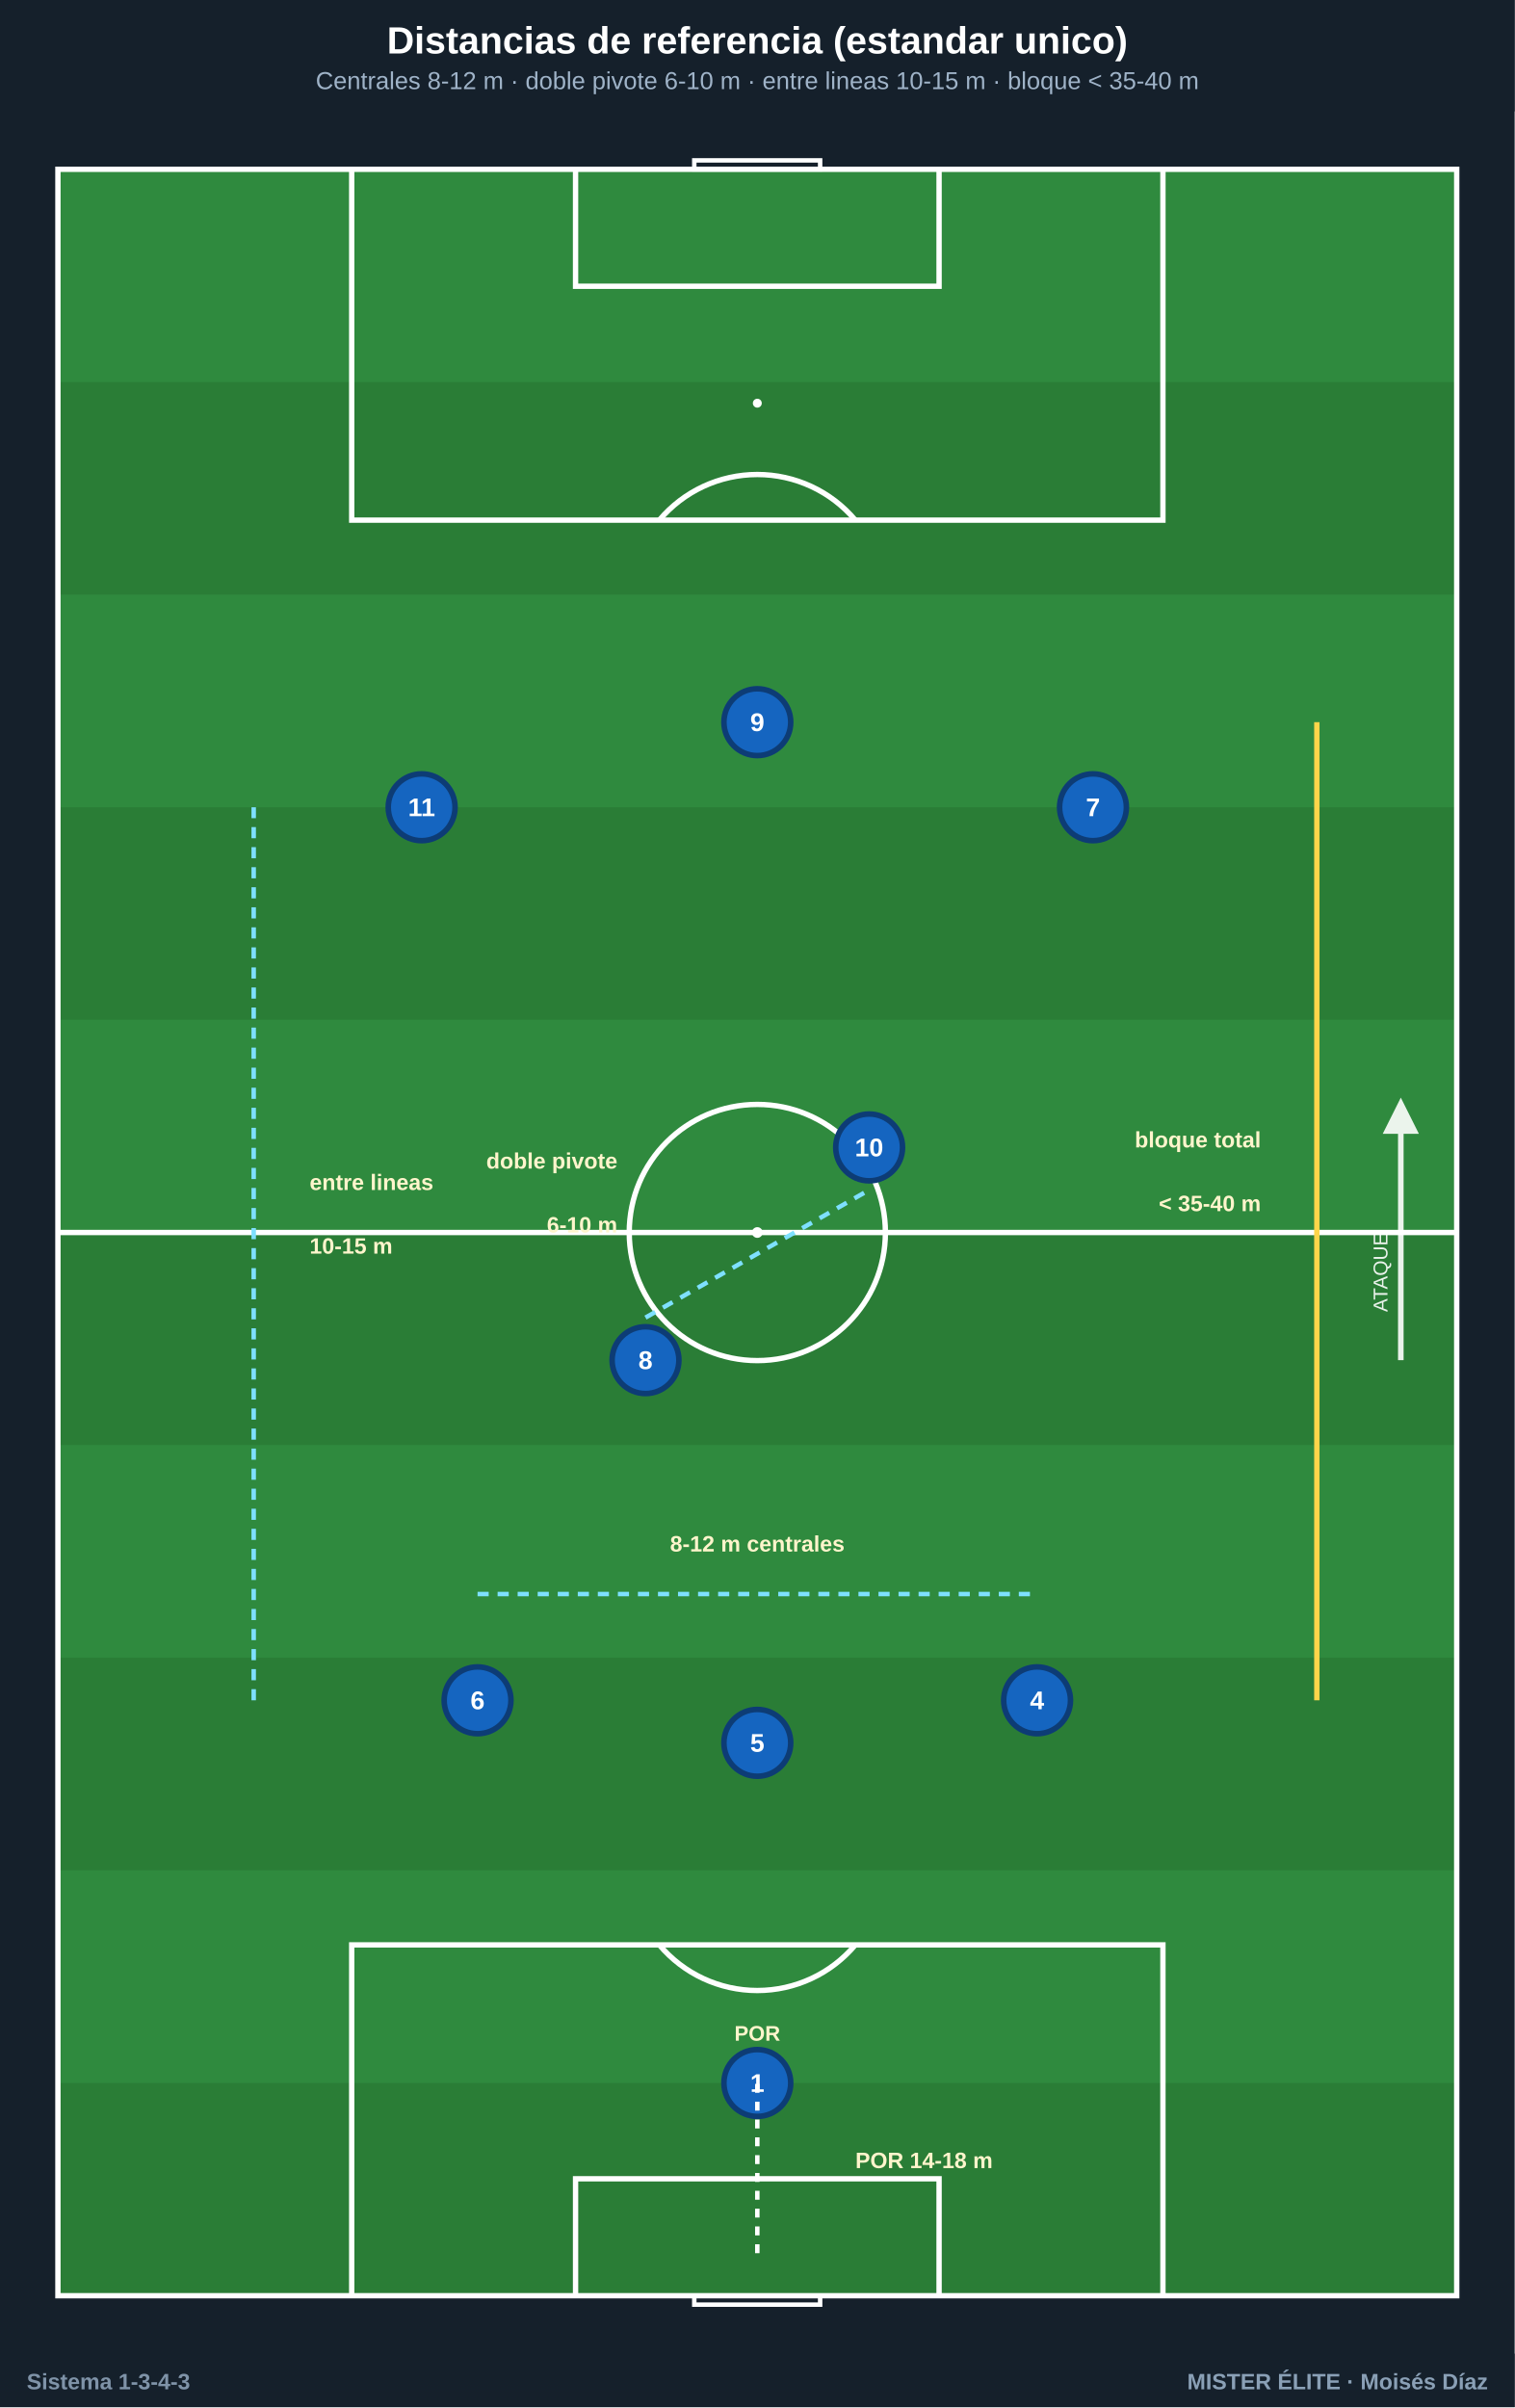
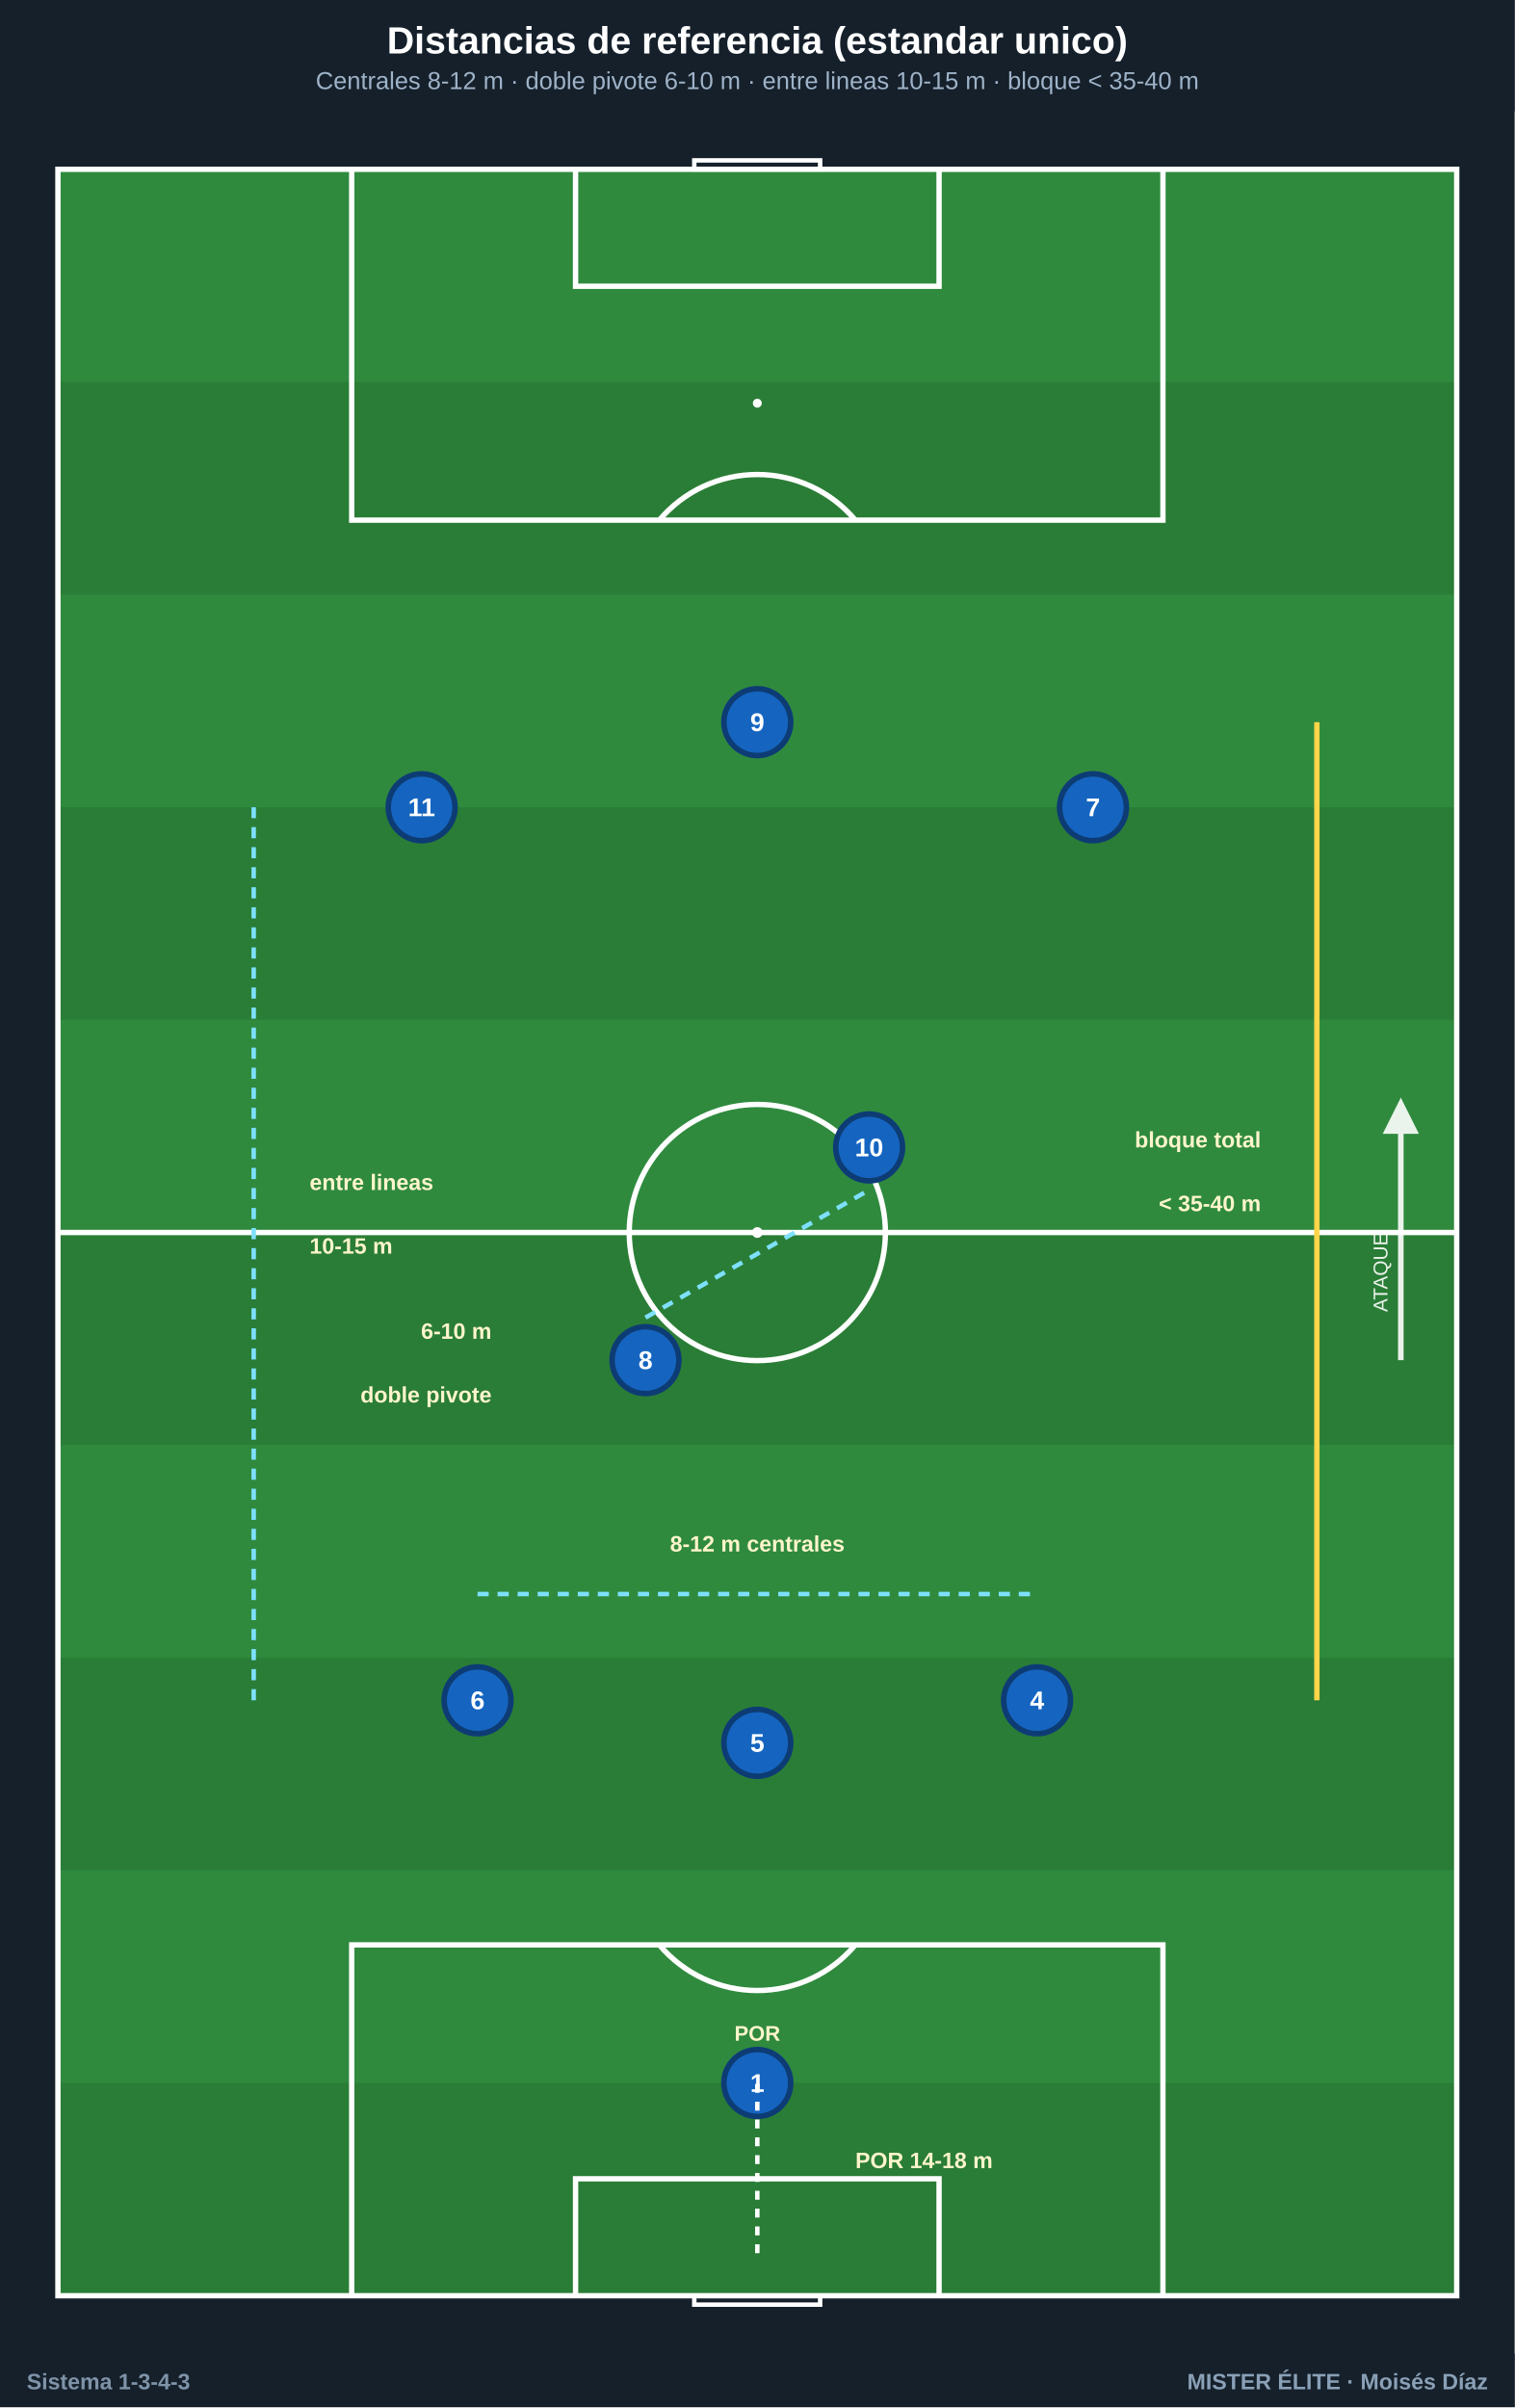
<svg xmlns="http://www.w3.org/2000/svg" viewBox="0 0 680 1081" width="680" height="1081" font-family="Segoe UI,Arial,sans-serif">
  <defs>
    <linearGradient id="sky" x1="0" y1="0" x2="0" y2="1">
      <stop offset="0" stop-color="#2f8a3e" />
      <stop offset="1" stop-color="#2b8139" />
    </linearGradient>
    <marker id="ah_pass" viewBox="0 0 10 10" refX="8" refY="5" markerWidth="6.5" markerHeight="6.5" orient="auto-start-reverse">
      <path d="M0,0 L10,5 L0,10 z" fill="#ffd54a" />
    </marker>
    <marker id="ah_run" viewBox="0 0 10 10" refX="8" refY="5" markerWidth="6.5" markerHeight="6.5" orient="auto-start-reverse">
      <path d="M0,0 L10,5 L0,10 z" fill="#ffffff" />
    </marker>
    <marker id="ah_drive" viewBox="0 0 10 10" refX="8" refY="5" markerWidth="6.5" markerHeight="6.5" orient="auto-start-reverse">
      <path d="M0,0 L10,5 L0,10 z" fill="#7ee0ff" />
    </marker>
    <marker id="ah_white" viewBox="0 0 10 10" refX="8" refY="5" markerWidth="6.5" markerHeight="6.5" orient="auto-start-reverse">
      <path d="M0,0 L10,5 L0,10 z" fill="#ffffff" />
    </marker>
  </defs>
  <rect x="0.0" y="0.0" width="680.0" height="1080.6" fill="#15202b" />
  <rect x="26.0" y="76.0" width="628.0" height="96.0" fill="#2f8a3e" />
  <rect x="26.0" y="171.5" width="628.0" height="96.0" fill="#2a7d36" />
  <rect x="26.0" y="266.9" width="628.0" height="96.0" fill="#2f8a3e" />
  <rect x="26.0" y="362.4" width="628.0" height="96.0" fill="#2a7d36" />
  <rect x="26.0" y="457.8" width="628.0" height="96.0" fill="#2f8a3e" />
  <rect x="26.0" y="553.3" width="628.0" height="96.0" fill="#2a7d36" />
  <rect x="26.0" y="648.7" width="628.0" height="96.0" fill="#2f8a3e" />
  <rect x="26.0" y="744.2" width="628.0" height="96.0" fill="#2a7d36" />
  <rect x="26.0" y="839.6" width="628.0" height="96.0" fill="#2f8a3e" />
  <rect x="26.0" y="935.1" width="628.0" height="96.0" fill="#2a7d36" />
  <rect x="26.0" y="76.0" width="628.0" height="954.6" fill="none" stroke="#ffffff" stroke-width="2.4" />
  <line x1="26.0" y1="553.3" x2="654.0" y2="553.3" stroke="#ffffff" stroke-width="2.4" opacity="1" />
  <circle cx="340.0" cy="553.3" r="57.5" fill="none" stroke="#ffffff" stroke-width="2.4" />
  <circle cx="340.0" cy="553.3" r="2.4" fill="#ffffff" />
  <path d="M157.9,76.0 L157.9,233.5 L522.1,233.5 L522.1,76.0" fill="none" stroke="#ffffff" stroke-width="2.4" />
  <path d="M258.4,76.0 L258.4,128.5 L421.6,128.5 L421.6,76.0" fill="none" stroke="#ffffff" stroke-width="2.4" />
  <circle cx="340.0" cy="181.0" r="2.0" fill="#ffffff" />
  <rect x="311.7" y="72.0" width="56.5" height="4" fill="none" stroke="#ffffff" stroke-width="2" />
  <path d="M296.0,233.5 A57.5,57.5 0 0 1 384.0,233.5" fill="none" stroke="#ffffff" stroke-width="2.4" />
  <path d="M157.9,1030.6 L157.9,873.1 L522.1,873.1 L522.1,1030.6" fill="none" stroke="#ffffff" stroke-width="2.4" />
  <path d="M258.4,1030.6 L258.4,978.1 L421.6,978.1 L421.6,1030.6" fill="none" stroke="#ffffff" stroke-width="2.4" />
  <circle cx="340.0" cy="925.6" r="2.0" fill="#ffffff" />
  <rect x="311.7" y="1030.6" width="56.5" height="4" fill="none" stroke="#ffffff" stroke-width="2" />
  <path d="M296.0,873.1 A57.5,57.5 0 0 0 384.0,873.1" fill="none" stroke="#ffffff" stroke-width="2.4" />
  <rect x="0.0" y="0.0" width="680.0" height="50.0" fill="#15202b" />
  <text x="340.0" y="24.0" font-family="Segoe UI,Arial,sans-serif" font-size="17" font-weight="800" fill="#ffffff" text-anchor="middle">Distancias de referencia (estandar unico)</text>
  <text x="340.0" y="40.0" font-family="Segoe UI,Arial,sans-serif" font-size="11" font-weight="500" fill="#9fb3c8" text-anchor="middle">Centrales 8-12 m · doble pivote 6-10 m · entre lineas 10-15 m · bloque &lt; 35-40 m</text>
  <rect x="0.0" y="1056.6" width="680.0" height="24.0" fill="#15202b" />
  <text x="668.0" y="1072.6" font-family="Segoe UI,Arial,sans-serif" font-size="10" font-weight="700" fill="#8aa0b6" text-anchor="end">MISTER ÉLITE · Moisés Díaz</text>
  <text x="12.0" y="1072.6" font-family="Segoe UI,Arial,sans-serif" font-size="10" font-weight="600" fill="#7f93a8" text-anchor="start">Sistema 1-3-4-3</text>
  <g opacity="0.9">
    <line x1="628.9" y1="610.6" x2="628.9" y2="496.0" stroke="#ffffff" stroke-width="2.5" marker-end="url(#ah_white)" />
    <text x="622.9" y="553.3" font-family="Segoe UI,Arial" font-size="9" fill="#ffffff" text-anchor="end" transform="rotate(-90 622.9 553.3)">ATAQUE</text>
  </g>
  <g>
    <circle cx="340.0" cy="935.1" r="15" fill="#1565c0" stroke="#0d3c75" stroke-width="2.5" />
    <text x="340.0" y="939.1" font-family="Segoe UI,Arial" font-size="11.5" font-weight="800" fill="#fff" text-anchor="middle">1</text>
  </g>
  <text x="340.0" y="916.1" font-family="Segoe UI,Arial,sans-serif" font-size="9.5" font-weight="600" fill="#fff5cc" text-anchor="middle">POR</text>
  <g>
    <circle cx="214.4" cy="763.3" r="15" fill="#1565c0" stroke="#0d3c75" stroke-width="2.5" />
    <text x="214.4" y="767.3" font-family="Segoe UI,Arial" font-size="11.5" font-weight="800" fill="#fff" text-anchor="middle">6</text>
  </g>
  <g>
    <circle cx="340.0" cy="782.4" r="15" fill="#1565c0" stroke="#0d3c75" stroke-width="2.5" />
    <text x="340.0" y="786.4" font-family="Segoe UI,Arial" font-size="11.5" font-weight="800" fill="#fff" text-anchor="middle">5</text>
  </g>
  <g>
    <circle cx="465.6" cy="763.3" r="15" fill="#1565c0" stroke="#0d3c75" stroke-width="2.5" />
    <text x="465.6" y="767.3" font-family="Segoe UI,Arial" font-size="11.5" font-weight="800" fill="#fff" text-anchor="middle">4</text>
  </g>
  <g>
    <circle cx="289.8" cy="610.6" r="15" fill="#1565c0" stroke="#0d3c75" stroke-width="2.5" />
    <text x="289.8" y="614.6" font-family="Segoe UI,Arial" font-size="11.5" font-weight="800" fill="#fff" text-anchor="middle">8</text>
  </g>
  <g>
    <circle cx="390.2" cy="515.1" r="15" fill="#1565c0" stroke="#0d3c75" stroke-width="2.5" />
    <text x="390.2" y="519.1" font-family="Segoe UI,Arial" font-size="11.5" font-weight="800" fill="#fff" text-anchor="middle">10</text>
  </g>
  <g>
    <circle cx="189.3" cy="362.4" r="15" fill="#1565c0" stroke="#0d3c75" stroke-width="2.5" />
    <text x="189.3" y="366.4" font-family="Segoe UI,Arial" font-size="11.5" font-weight="800" fill="#fff" text-anchor="middle">11</text>
  </g>
  <g>
    <circle cx="340.0" cy="324.2" r="15" fill="#1565c0" stroke="#0d3c75" stroke-width="2.5" />
    <text x="340.0" y="328.2" font-family="Segoe UI,Arial" font-size="11.5" font-weight="800" fill="#fff" text-anchor="middle">9</text>
  </g>
  <g>
    <circle cx="490.7" cy="362.4" r="15" fill="#1565c0" stroke="#0d3c75" stroke-width="2.5" />
    <text x="490.7" y="366.4" font-family="Segoe UI,Arial" font-size="11.5" font-weight="800" fill="#fff" text-anchor="middle">7</text>
  </g>
  <line x1="214.4" y1="715.6" x2="465.6" y2="715.6" stroke="#7ee0ff" stroke-width="2" stroke-dasharray="5 4" opacity="1" />
  <text x="340.0" y="696.5" font-family="Segoe UI,Arial,sans-serif" font-size="10" font-weight="600" fill="#fff5cc" text-anchor="middle">8-12 m centrales</text>
  <line x1="289.8" y1="591.5" x2="390.2" y2="534.2" stroke="#7ee0ff" stroke-width="2" stroke-dasharray="5 4" opacity="1" />
-   <text x="277.2" y="553.3" font-family="Segoe UI,Arial,sans-serif" font-size="10" font-weight="600" fill="#fff5cc" text-anchor="end">6-10 m</text>
-   <text x="277.2" y="524.6" font-family="Segoe UI,Arial,sans-serif" font-size="10" font-weight="600" fill="#fff5cc" text-anchor="end">doble pivote</text>
+   <text x="220.7" y="629.6" font-family="Segoe UI,Arial,sans-serif" font-size="10" font-weight="600" fill="#fff5cc" text-anchor="end">doble pivote</text>
+   <text x="220.7" y="601.0" font-family="Segoe UI,Arial,sans-serif" font-size="10" font-weight="600" fill="#fff5cc" text-anchor="end">6-10 m</text>
  <line x1="113.9" y1="763.3" x2="113.9" y2="362.4" stroke="#7ee0ff" stroke-width="2" stroke-dasharray="5 4" opacity="1" />
  <text x="139.0" y="562.8" font-family="Segoe UI,Arial,sans-serif" font-size="10" font-weight="600" fill="#fff5cc" text-anchor="start">10-15 m</text>
  <text x="139.0" y="534.2" font-family="Segoe UI,Arial,sans-serif" font-size="10" font-weight="600" fill="#fff5cc" text-anchor="start">entre lineas</text>
  <line x1="591.2" y1="763.3" x2="591.2" y2="324.2" stroke="#ffd54a" stroke-width="2.4" opacity="1" />
  <text x="566.1" y="543.7" font-family="Segoe UI,Arial,sans-serif" font-size="10" font-weight="600" fill="#fff5cc" text-anchor="end">&lt; 35-40 m</text>
  <text x="566.1" y="515.1" font-family="Segoe UI,Arial,sans-serif" font-size="10" font-weight="600" fill="#fff5cc" text-anchor="end">bloque total</text>
  <line x1="340.0" y1="1011.5" x2="340.0" y2="935.1" stroke="#ffffff" stroke-width="2" stroke-dasharray="4 4" opacity="1" />
  <text x="384.0" y="973.3" font-family="Segoe UI,Arial,sans-serif" font-size="10" font-weight="600" fill="#fff5cc" text-anchor="start">POR 14-18 m</text>
</svg>
